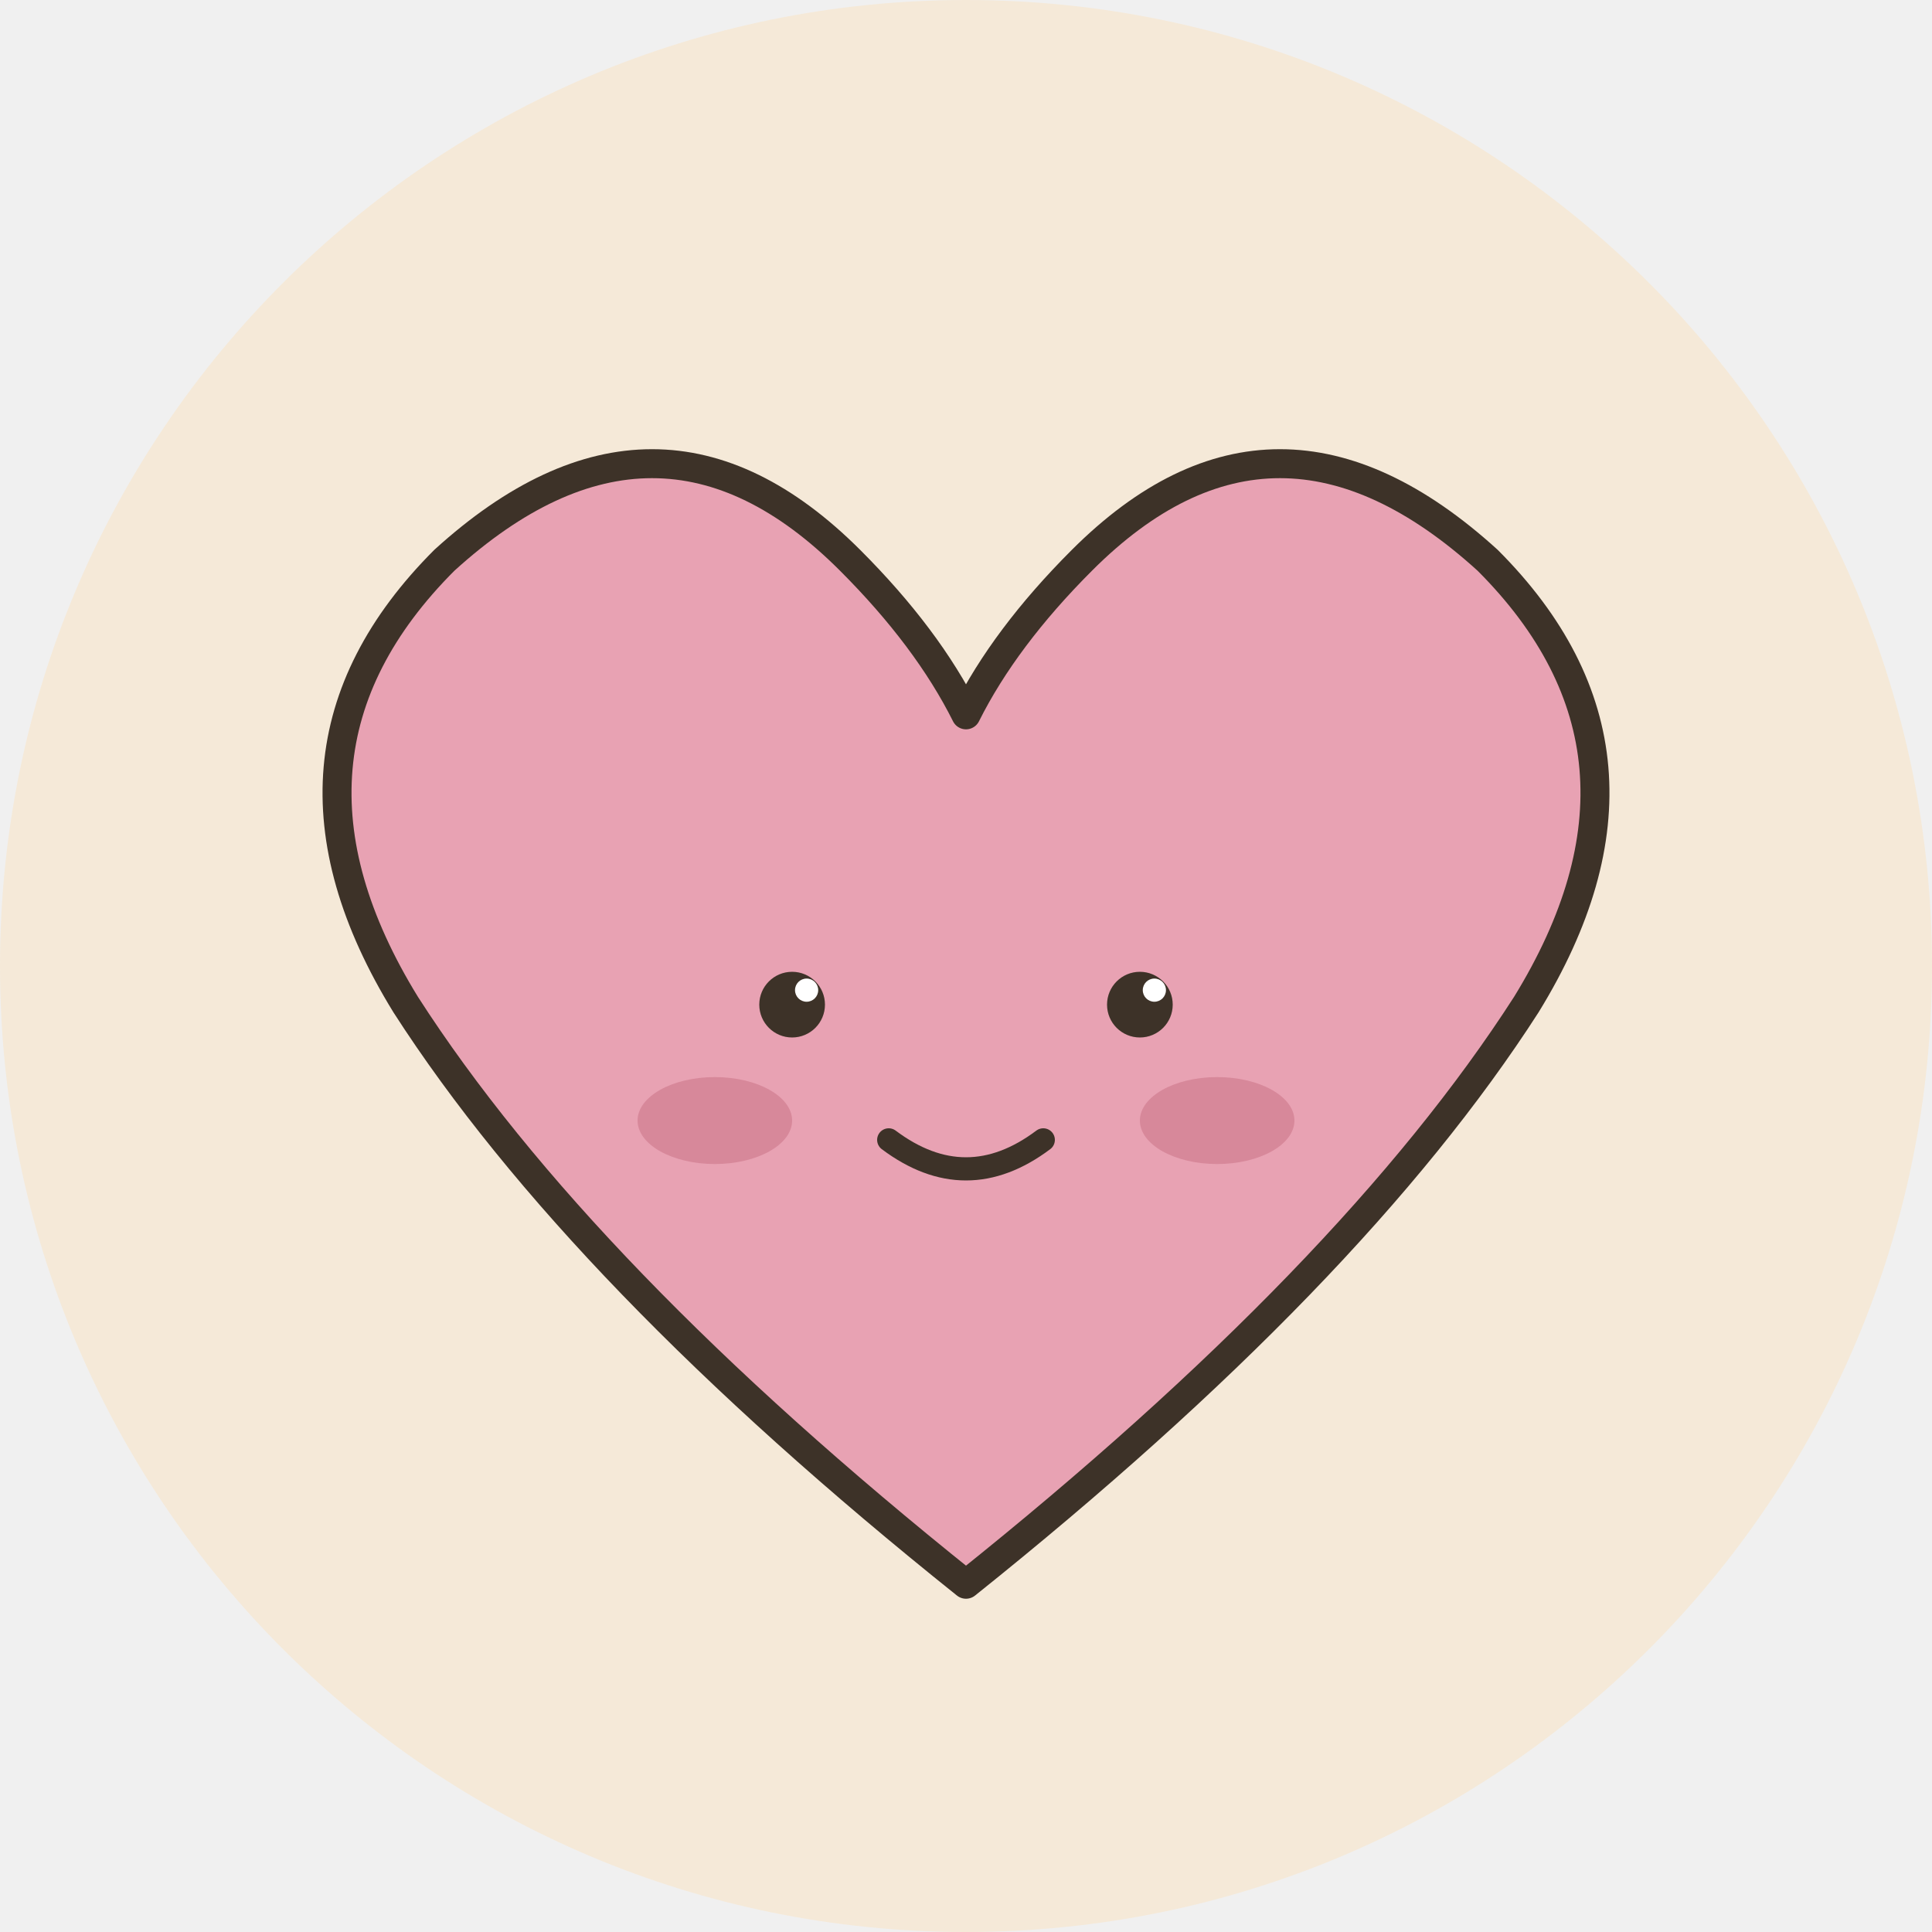
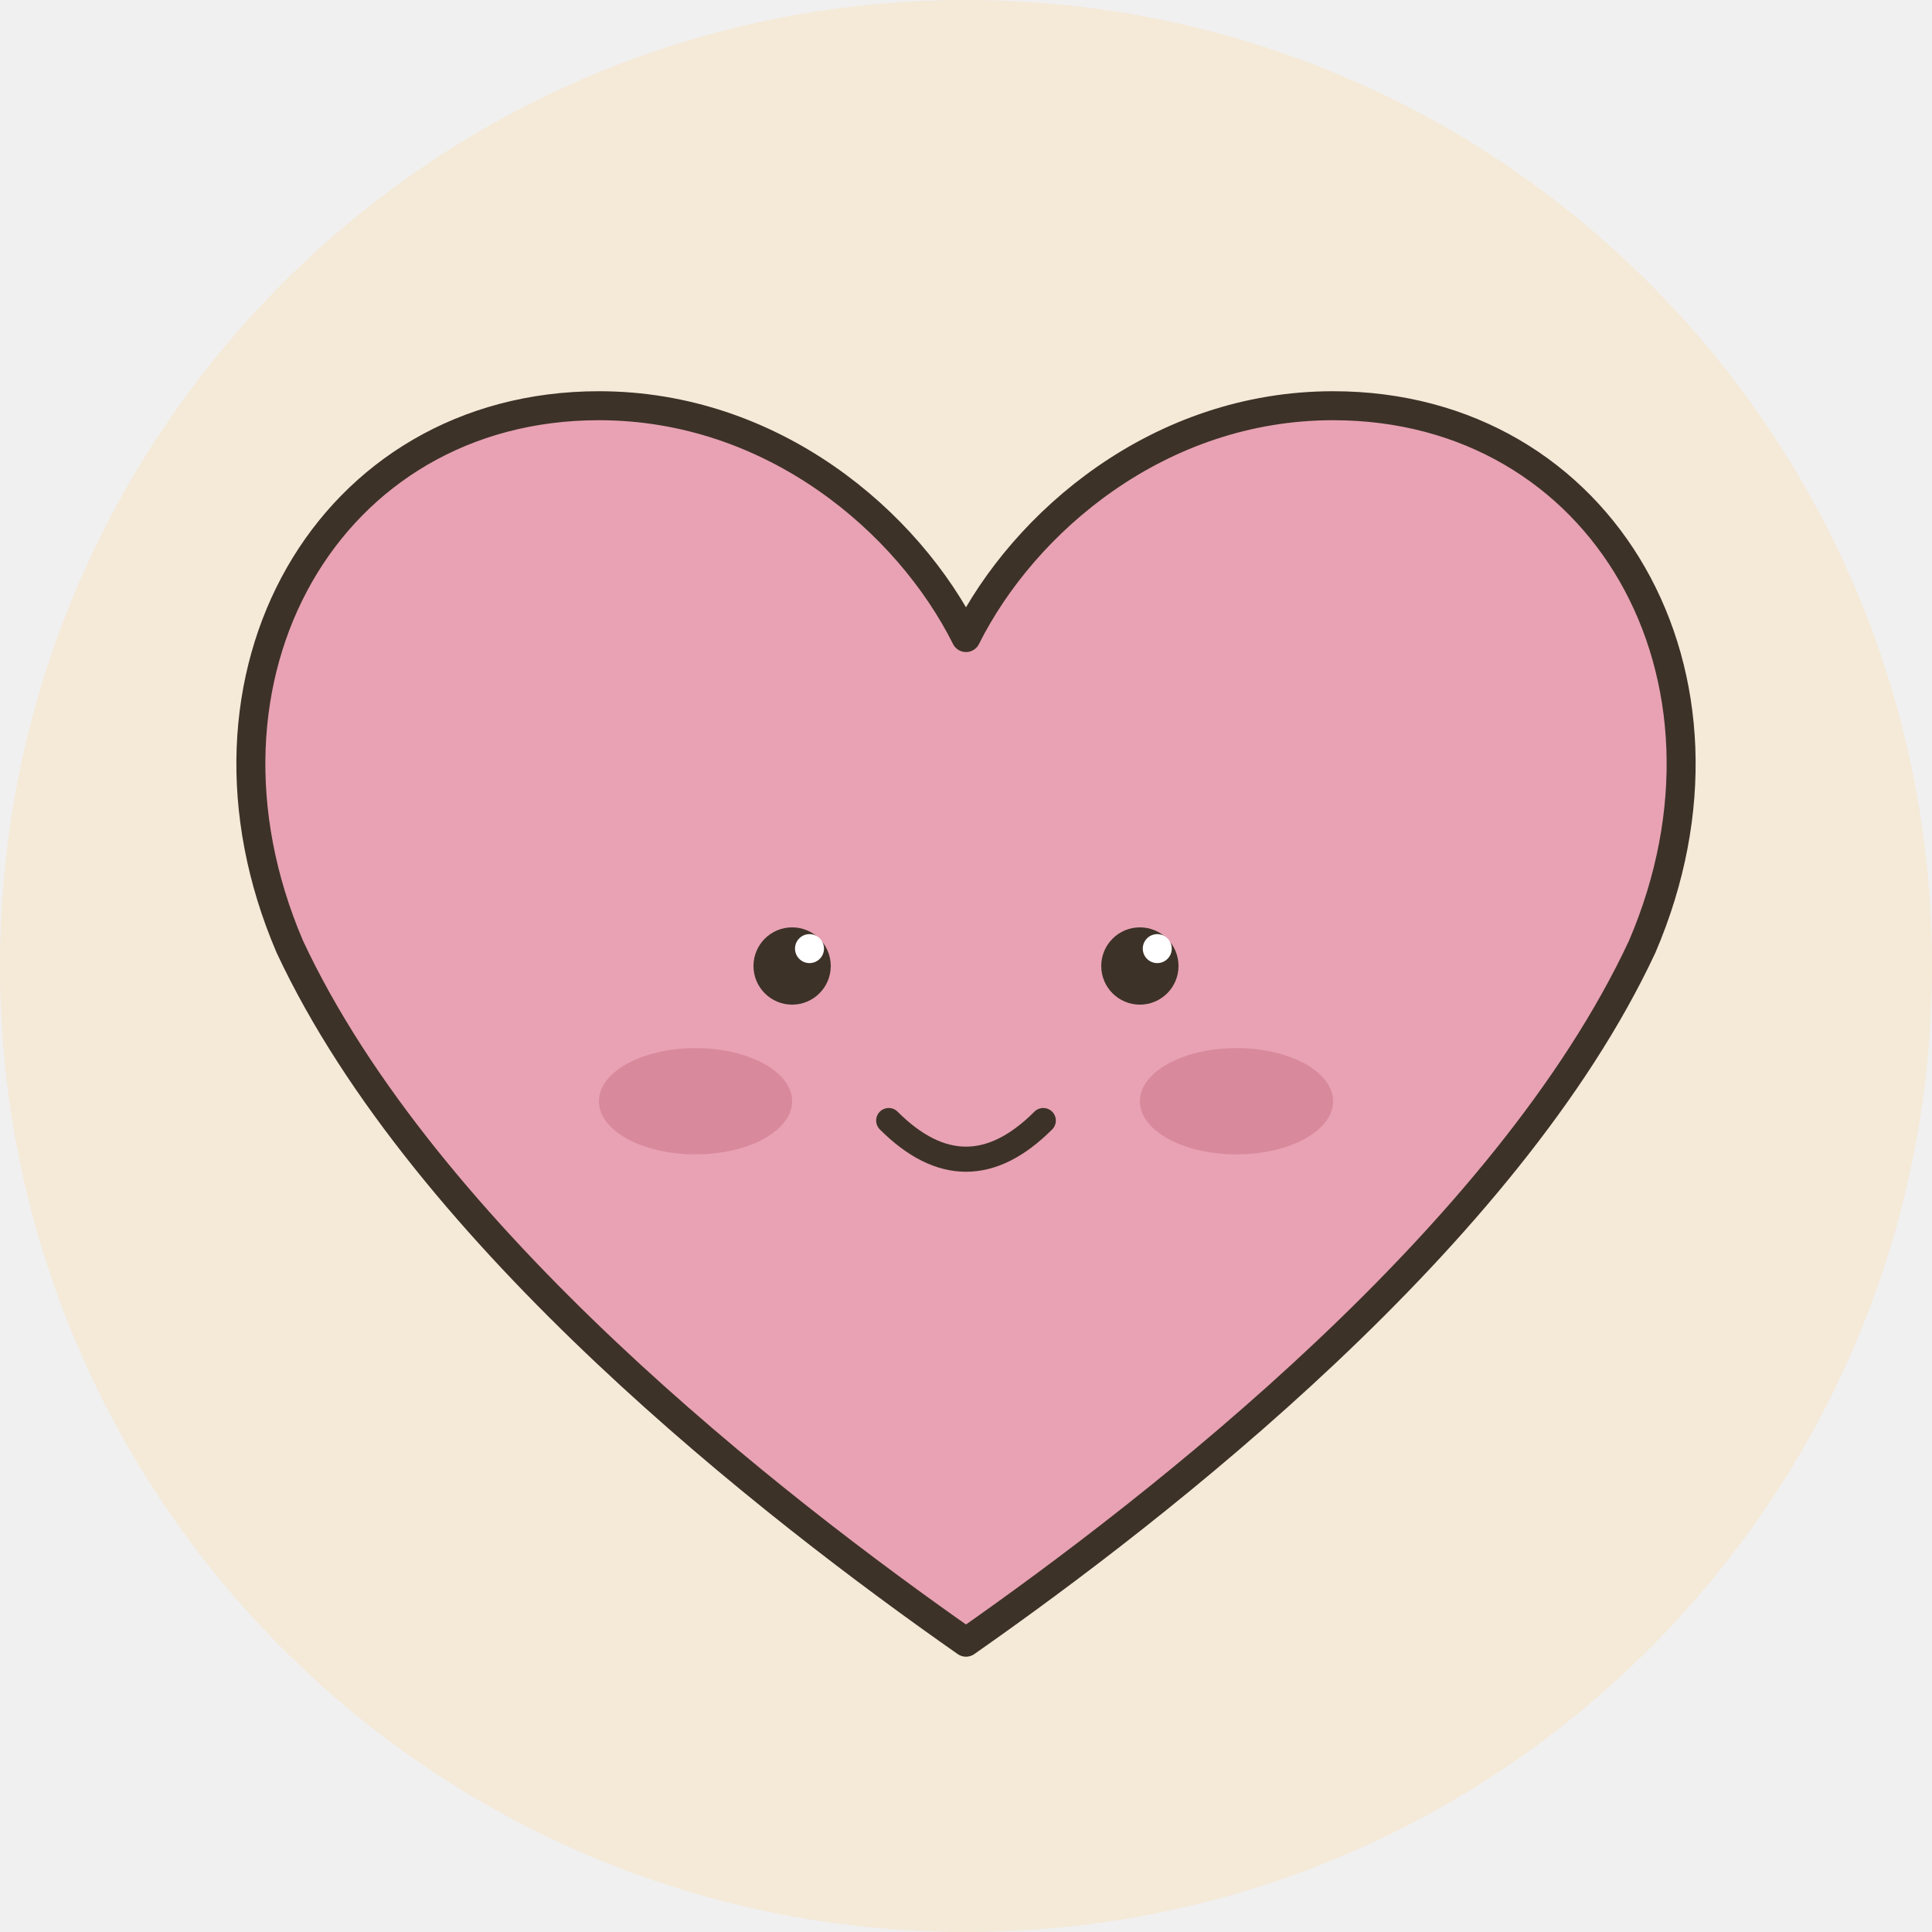
<svg xmlns="http://www.w3.org/2000/svg" viewBox="0 0 200 200" role="img" aria-label="Corazón">
  <circle cx="100" cy="100" r="100" fill="#F5E9D8" />
-   <path d="M100 164 Q60 132 42 104 Q26 78 46 58 Q68 38 88 58 Q96 66 100 74 Q104 66 112 58 Q132 38 154 58 Q174 78 158 104 Q140 132 100 164 Z" fill="#E8A2B3" stroke="#3D3228" stroke-width="3" stroke-linejoin="round" />
-   <g fill="#D27F92" opacity="0.75">
-     <ellipse cx="74" cy="116" rx="8" ry="4.5" />
-     <ellipse cx="126" cy="116" rx="8" ry="4.5" />
+   <path d="M100 170 C80 156 44 128 30 98 C18 70 34 42 62 42 C80 42 94 54 100 66 C106 54 120 42 138 42 C166 42 182 70 170 98 C156 128 120 156 100 170 Z" fill="#E8A2B3" stroke="#3D3228" stroke-width="3" stroke-linejoin="round" />
+   <g fill="#D27F92" opacity="0.7">
+     <ellipse cx="72" cy="114" rx="10" ry="5.5" />
+     <ellipse cx="128" cy="114" rx="10" ry="5.5" />
  </g>
  <g fill="#3D3228">
-     <circle cx="82" cy="104" r="3.4" />
-     <circle cx="118" cy="104" r="3.4" />
+     <circle cx="82" cy="100" r="4" />
+     <circle cx="118" cy="100" r="4" />
  </g>
  <g fill="#FFFFFF">
-     <circle cx="83.5" cy="102.5" r="1.2" />
-     <circle cx="119.5" cy="102.5" r="1.2" />
+     <circle cx="83.8" cy="98.2" r="1.5" />
+     <circle cx="119.8" cy="98.2" r="1.5" />
  </g>
-   <path d="M92 118 Q100 124 108 118" fill="none" stroke="#3D3228" stroke-width="2.4" stroke-linecap="round" />
+   <path d="M92 116 Q100 124 108 116" fill="none" stroke="#3D3228" stroke-width="2.6" stroke-linecap="round" />
</svg>
